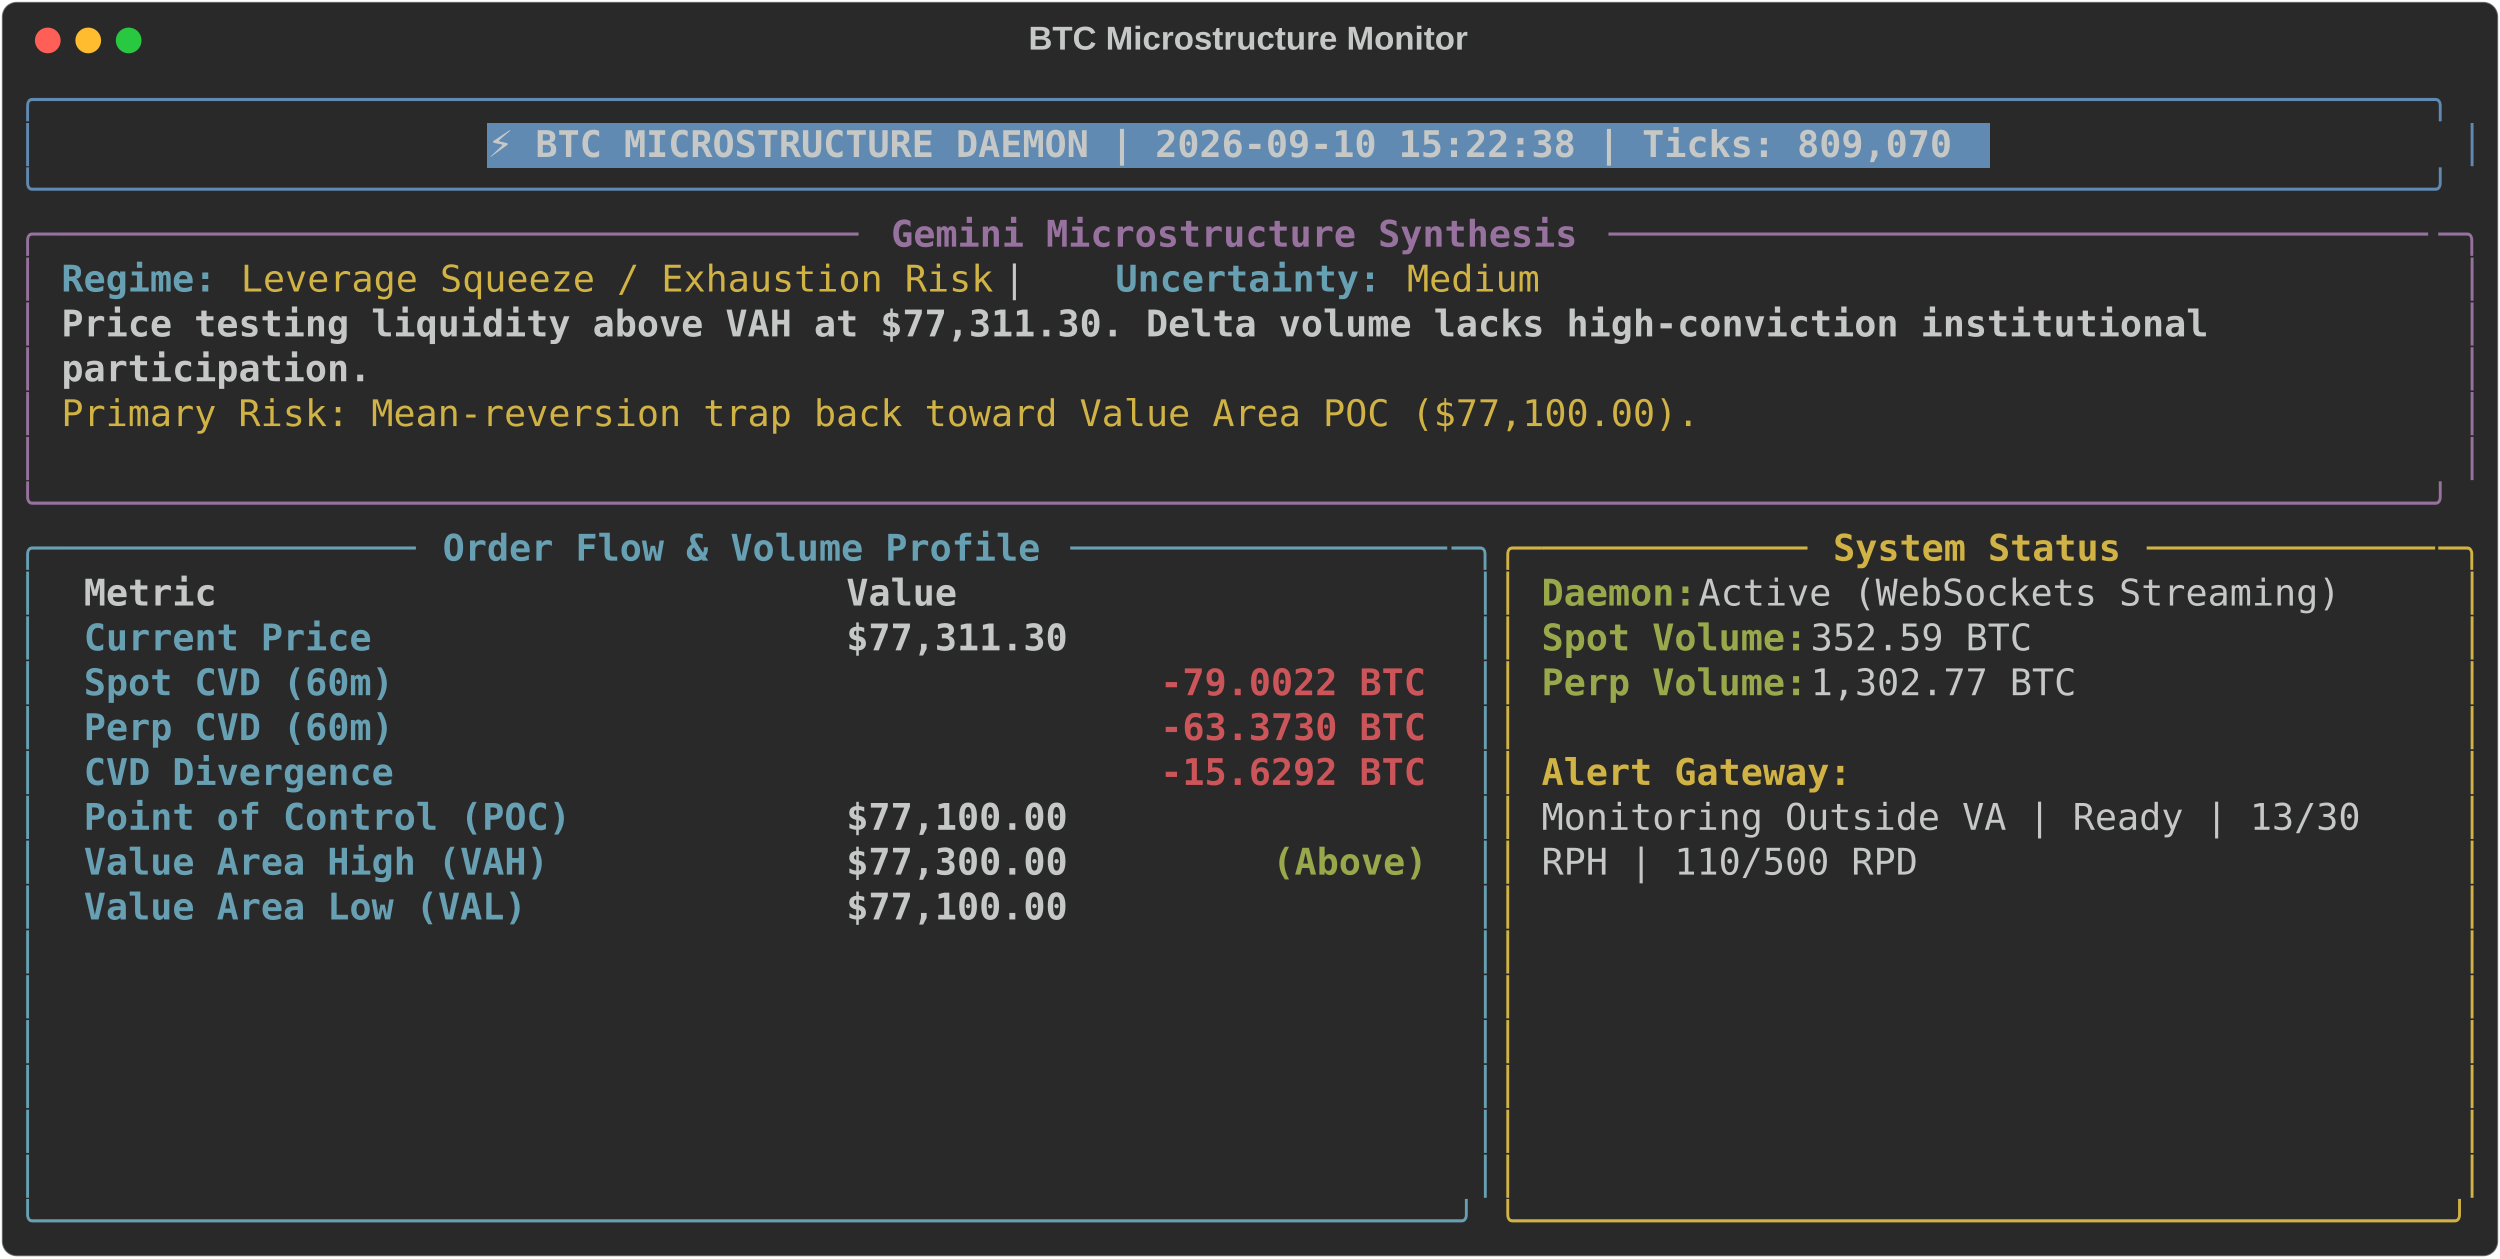
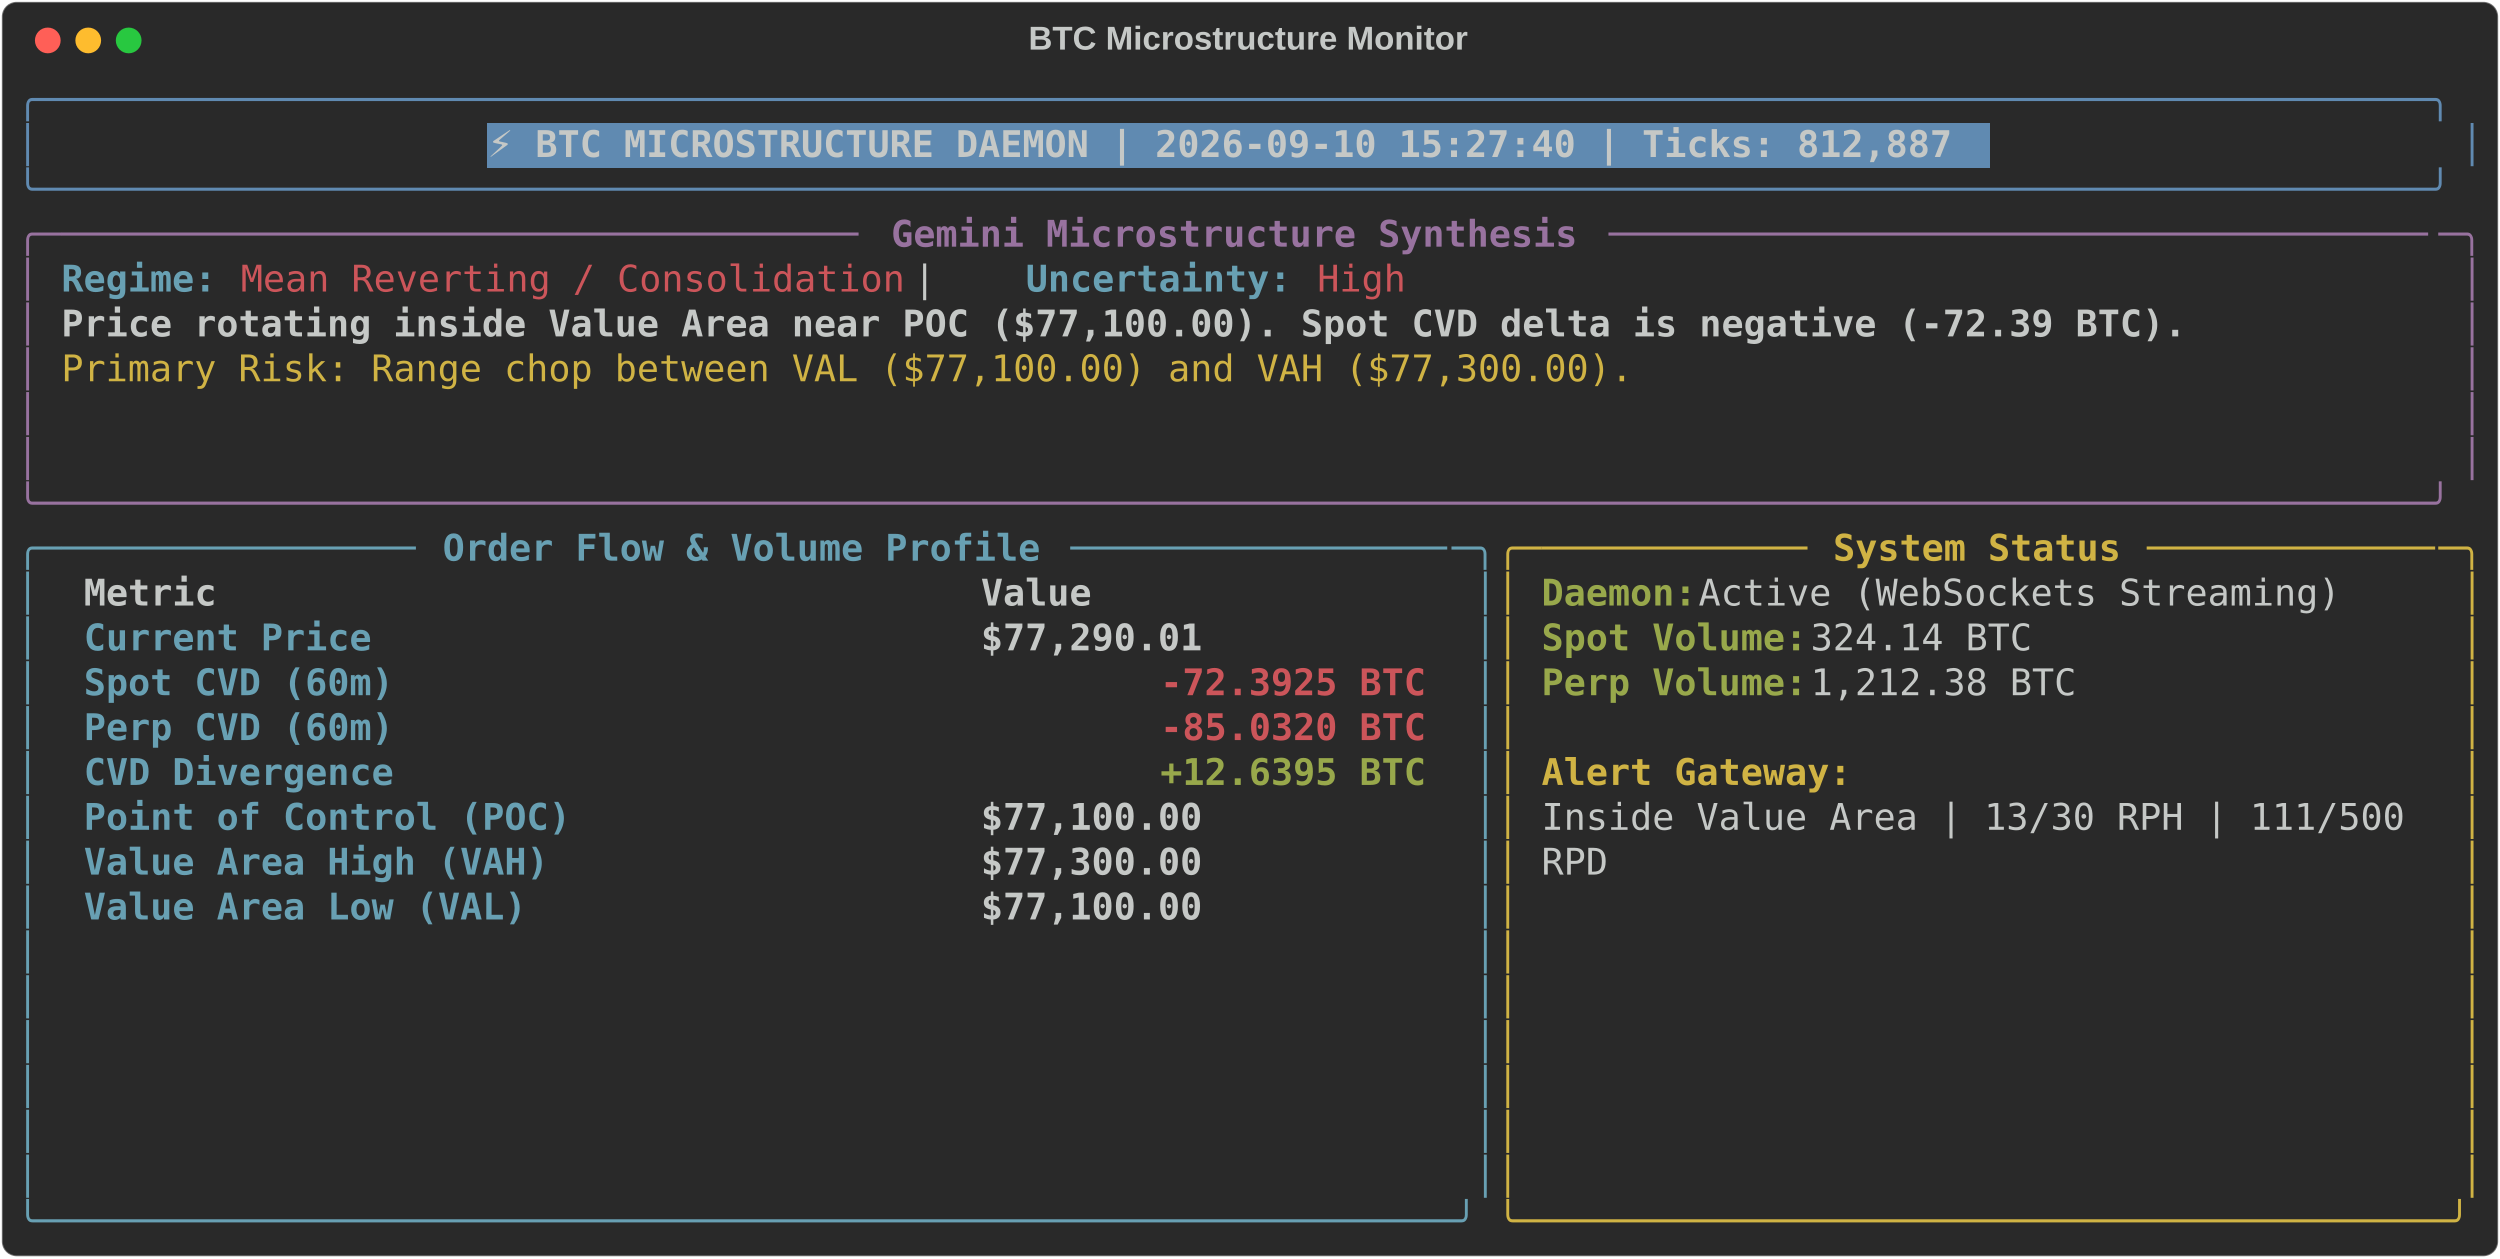
<svg xmlns="http://www.w3.org/2000/svg" class="rich-terminal" viewBox="0 0 1360 684.4">
  <style>

    @font-face {
        font-family: "Fira Code";
        src: local("FiraCode-Regular"),
                url("https://cdnjs.cloudflare.com/ajax/libs/firacode/6.2.0/woff2/FiraCode-Regular.woff2") format("woff2"),
                url("https://cdnjs.cloudflare.com/ajax/libs/firacode/6.2.0/woff/FiraCode-Regular.woff") format("woff");
        font-style: normal;
        font-weight: 400;
    }
    @font-face {
        font-family: "Fira Code";
        src: local("FiraCode-Bold"),
                url("https://cdnjs.cloudflare.com/ajax/libs/firacode/6.2.0/woff2/FiraCode-Bold.woff2") format("woff2"),
                url("https://cdnjs.cloudflare.com/ajax/libs/firacode/6.2.0/woff/FiraCode-Bold.woff") format("woff");
        font-style: bold;
        font-weight: 700;
    }

-     .terminal-3696073883-matrix {
+     .terminal-3173207263-matrix {
        font-family: Fira Code, monospace;
        font-size: 20px;
        line-height: 24.4px;
        font-variant-east-asian: full-width;
    }

-     .terminal-3696073883-title {
+     .terminal-3173207263-title {
        font-size: 18px;
        font-weight: bold;
        font-family: arial;
    }

-     .terminal-3696073883-r1 { fill: #608ab1 }
- .terminal-3696073883-r2 { fill: #c5c8c6 }
- .terminal-3696073883-r3 { fill: #c5c8c6;font-weight: bold }
- .terminal-3696073883-r4 { fill: #98729f }
- .terminal-3696073883-r5 { fill: #98729f;font-weight: bold }
- .terminal-3696073883-r6 { fill: #68a0b3;font-weight: bold }
- .terminal-3696073883-r7 { fill: #d0b344 }
- .terminal-3696073883-r8 { fill: #68a0b3 }
- .terminal-3696073883-r9 { fill: #d0b344;font-weight: bold }
- .terminal-3696073883-r10 { fill: #98a84b;font-weight: bold }
- .terminal-3696073883-r11 { fill: #cc555a;font-weight: bold }
+     .terminal-3173207263-r1 { fill: #608ab1 }
+ .terminal-3173207263-r2 { fill: #c5c8c6 }
+ .terminal-3173207263-r3 { fill: #c5c8c6;font-weight: bold }
+ .terminal-3173207263-r4 { fill: #98729f }
+ .terminal-3173207263-r5 { fill: #98729f;font-weight: bold }
+ .terminal-3173207263-r6 { fill: #68a0b3;font-weight: bold }
+ .terminal-3173207263-r7 { fill: #cc555a }
+ .terminal-3173207263-r8 { fill: #d0b344 }
+ .terminal-3173207263-r9 { fill: #68a0b3 }
+ .terminal-3173207263-r10 { fill: #d0b344;font-weight: bold }
+ .terminal-3173207263-r11 { fill: #98a84b;font-weight: bold }
+ .terminal-3173207263-r12 { fill: #cc555a;font-weight: bold }
    </style>
  <defs>
-     <clipPath id="terminal-3696073883-clip-terminal">
+     <clipPath id="terminal-3173207263-clip-terminal">
      <rect x="0" y="0" width="1341.0" height="633.4" />
    </clipPath>
-     <clipPath id="terminal-3696073883-line-0">
+     <clipPath id="terminal-3173207263-line-0">
      <rect x="0" y="1.5" width="1342" height="24.65" />
    </clipPath>
-     <clipPath id="terminal-3696073883-line-1">
+     <clipPath id="terminal-3173207263-line-1">
      <rect x="0" y="25.9" width="1342" height="24.65" />
    </clipPath>
-     <clipPath id="terminal-3696073883-line-2">
+     <clipPath id="terminal-3173207263-line-2">
      <rect x="0" y="50.3" width="1342" height="24.65" />
    </clipPath>
-     <clipPath id="terminal-3696073883-line-3">
+     <clipPath id="terminal-3173207263-line-3">
      <rect x="0" y="74.7" width="1342" height="24.65" />
    </clipPath>
-     <clipPath id="terminal-3696073883-line-4">
+     <clipPath id="terminal-3173207263-line-4">
      <rect x="0" y="99.1" width="1342" height="24.65" />
    </clipPath>
-     <clipPath id="terminal-3696073883-line-5">
+     <clipPath id="terminal-3173207263-line-5">
      <rect x="0" y="123.5" width="1342" height="24.65" />
    </clipPath>
-     <clipPath id="terminal-3696073883-line-6">
+     <clipPath id="terminal-3173207263-line-6">
      <rect x="0" y="147.9" width="1342" height="24.65" />
    </clipPath>
-     <clipPath id="terminal-3696073883-line-7">
+     <clipPath id="terminal-3173207263-line-7">
      <rect x="0" y="172.3" width="1342" height="24.65" />
    </clipPath>
-     <clipPath id="terminal-3696073883-line-8">
+     <clipPath id="terminal-3173207263-line-8">
      <rect x="0" y="196.7" width="1342" height="24.65" />
    </clipPath>
-     <clipPath id="terminal-3696073883-line-9">
+     <clipPath id="terminal-3173207263-line-9">
      <rect x="0" y="221.1" width="1342" height="24.65" />
    </clipPath>
-     <clipPath id="terminal-3696073883-line-10">
+     <clipPath id="terminal-3173207263-line-10">
      <rect x="0" y="245.5" width="1342" height="24.65" />
    </clipPath>
-     <clipPath id="terminal-3696073883-line-11">
+     <clipPath id="terminal-3173207263-line-11">
      <rect x="0" y="269.9" width="1342" height="24.65" />
    </clipPath>
-     <clipPath id="terminal-3696073883-line-12">
+     <clipPath id="terminal-3173207263-line-12">
      <rect x="0" y="294.3" width="1342" height="24.65" />
    </clipPath>
-     <clipPath id="terminal-3696073883-line-13">
+     <clipPath id="terminal-3173207263-line-13">
      <rect x="0" y="318.7" width="1342" height="24.65" />
    </clipPath>
-     <clipPath id="terminal-3696073883-line-14">
+     <clipPath id="terminal-3173207263-line-14">
      <rect x="0" y="343.1" width="1342" height="24.65" />
    </clipPath>
-     <clipPath id="terminal-3696073883-line-15">
+     <clipPath id="terminal-3173207263-line-15">
      <rect x="0" y="367.5" width="1342" height="24.65" />
    </clipPath>
-     <clipPath id="terminal-3696073883-line-16">
+     <clipPath id="terminal-3173207263-line-16">
      <rect x="0" y="391.9" width="1342" height="24.65" />
    </clipPath>
-     <clipPath id="terminal-3696073883-line-17">
+     <clipPath id="terminal-3173207263-line-17">
      <rect x="0" y="416.3" width="1342" height="24.65" />
    </clipPath>
-     <clipPath id="terminal-3696073883-line-18">
+     <clipPath id="terminal-3173207263-line-18">
      <rect x="0" y="440.7" width="1342" height="24.65" />
    </clipPath>
-     <clipPath id="terminal-3696073883-line-19">
+     <clipPath id="terminal-3173207263-line-19">
      <rect x="0" y="465.1" width="1342" height="24.65" />
    </clipPath>
-     <clipPath id="terminal-3696073883-line-20">
+     <clipPath id="terminal-3173207263-line-20">
      <rect x="0" y="489.5" width="1342" height="24.65" />
    </clipPath>
-     <clipPath id="terminal-3696073883-line-21">
+     <clipPath id="terminal-3173207263-line-21">
      <rect x="0" y="513.9" width="1342" height="24.65" />
    </clipPath>
-     <clipPath id="terminal-3696073883-line-22">
+     <clipPath id="terminal-3173207263-line-22">
      <rect x="0" y="538.3" width="1342" height="24.65" />
    </clipPath>
-     <clipPath id="terminal-3696073883-line-23">
+     <clipPath id="terminal-3173207263-line-23">
      <rect x="0" y="562.7" width="1342" height="24.65" />
    </clipPath>
-     <clipPath id="terminal-3696073883-line-24">
+     <clipPath id="terminal-3173207263-line-24">
      <rect x="0" y="587.1" width="1342" height="24.65" />
    </clipPath>
  </defs>
  <rect fill="#292929" stroke="rgba(255,255,255,0.35)" stroke-width="1" x="1" y="1" width="1358" height="682.4" rx="8" />
-   <text class="terminal-3696073883-title" fill="#c5c8c6" text-anchor="middle" x="679" y="27">BTC Microstructure Monitor</text>
+   <text class="terminal-3173207263-title" fill="#c5c8c6" text-anchor="middle" x="679" y="27">BTC Microstructure Monitor</text>
  <g transform="translate(26,22)">
    <circle cx="0" cy="0" r="7" fill="#ff5f57" />
    <circle cx="22" cy="0" r="7" fill="#febc2e" />
    <circle cx="44" cy="0" r="7" fill="#28c840" />
  </g>
-   <g transform="translate(9, 41)" clip-path="url(#terminal-3696073883-clip-terminal)">
+   <g transform="translate(9, 41)" clip-path="url(#terminal-3173207263-clip-terminal)">
    <rect fill="#608ab1" x="256.2" y="25.9" width="817.4" height="24.65" shape-rendering="crispEdges" />
-     <g class="terminal-3696073883-matrix">
-       <text class="terminal-3696073883-r1" x="0" y="20" textLength="1342" clip-path="url(#terminal-3696073883-line-0)">╭────────────────────────────────────────────────────────────────────────────────────────────────────────────╮</text>
-       <text class="terminal-3696073883-r2" x="1342" y="20" textLength="12.2" clip-path="url(#terminal-3696073883-line-0)">
- </text>
-       <text class="terminal-3696073883-r1" x="0" y="44.4" textLength="12.2" clip-path="url(#terminal-3696073883-line-1)">│</text>
-       <text class="terminal-3696073883-r3" x="256.2" y="44.4" textLength="805.2" clip-path="url(#terminal-3696073883-line-1)">⚡ BTC MICROSTRUCTURE DAEMON | 2026-09-10 15:22:38 | Ticks: 809,070</text>
-       <text class="terminal-3696073883-r1" x="1329.8" y="44.4" textLength="12.2" clip-path="url(#terminal-3696073883-line-1)">│</text>
-       <text class="terminal-3696073883-r2" x="1342" y="44.4" textLength="12.2" clip-path="url(#terminal-3696073883-line-1)">
- </text>
-       <text class="terminal-3696073883-r1" x="0" y="68.8" textLength="1342" clip-path="url(#terminal-3696073883-line-2)">╰────────────────────────────────────────────────────────────────────────────────────────────────────────────╯</text>
-       <text class="terminal-3696073883-r2" x="1342" y="68.8" textLength="12.2" clip-path="url(#terminal-3696073883-line-2)">
- </text>
-       <text class="terminal-3696073883-r4" x="0" y="93.2" textLength="24.4" clip-path="url(#terminal-3696073883-line-3)">╭─</text>
-       <text class="terminal-3696073883-r4" x="24.4" y="93.2" textLength="439.2" clip-path="url(#terminal-3696073883-line-3)">────────────────────────────────────</text>
-       <text class="terminal-3696073883-r5" x="475.8" y="93.2" textLength="378.2" clip-path="url(#terminal-3696073883-line-3)">Gemini Microstructure Synthesis</text>
-       <text class="terminal-3696073883-r4" x="866.2" y="93.2" textLength="451.4" clip-path="url(#terminal-3696073883-line-3)">─────────────────────────────────────</text>
-       <text class="terminal-3696073883-r4" x="1317.6" y="93.2" textLength="24.4" clip-path="url(#terminal-3696073883-line-3)">─╮</text>
-       <text class="terminal-3696073883-r2" x="1342" y="93.2" textLength="12.2" clip-path="url(#terminal-3696073883-line-3)">
- </text>
-       <text class="terminal-3696073883-r4" x="0" y="117.6" textLength="12.2" clip-path="url(#terminal-3696073883-line-4)">│</text>
-       <text class="terminal-3696073883-r6" x="24.4" y="117.6" textLength="85.4" clip-path="url(#terminal-3696073883-line-4)">Regime:</text>
-       <text class="terminal-3696073883-r7" x="122" y="117.6" textLength="414.8" clip-path="url(#terminal-3696073883-line-4)">Leverage Squeeze / Exhaustion Risk</text>
-       <text class="terminal-3696073883-r2" x="536.8" y="117.6" textLength="61" clip-path="url(#terminal-3696073883-line-4)">  |  </text>
-       <text class="terminal-3696073883-r6" x="597.8" y="117.6" textLength="146.4" clip-path="url(#terminal-3696073883-line-4)">Uncertainty:</text>
-       <text class="terminal-3696073883-r7" x="756.4" y="117.6" textLength="73.2" clip-path="url(#terminal-3696073883-line-4)">Medium</text>
-       <text class="terminal-3696073883-r4" x="1329.8" y="117.6" textLength="12.2" clip-path="url(#terminal-3696073883-line-4)">│</text>
-       <text class="terminal-3696073883-r2" x="1342" y="117.6" textLength="12.2" clip-path="url(#terminal-3696073883-line-4)">
- </text>
-       <text class="terminal-3696073883-r4" x="0" y="142" textLength="12.2" clip-path="url(#terminal-3696073883-line-5)">│</text>
-       <text class="terminal-3696073883-r3" x="24.4" y="142" textLength="1195.6" clip-path="url(#terminal-3696073883-line-5)">Price testing liquidity above VAH at $77,311.30. Delta volume lacks high-conviction institutional </text>
-       <text class="terminal-3696073883-r4" x="1329.8" y="142" textLength="12.2" clip-path="url(#terminal-3696073883-line-5)">│</text>
-       <text class="terminal-3696073883-r2" x="1342" y="142" textLength="12.2" clip-path="url(#terminal-3696073883-line-5)">
- </text>
-       <text class="terminal-3696073883-r4" x="0" y="166.4" textLength="12.2" clip-path="url(#terminal-3696073883-line-6)">│</text>
-       <text class="terminal-3696073883-r3" x="24.4" y="166.4" textLength="170.8" clip-path="url(#terminal-3696073883-line-6)">participation.</text>
-       <text class="terminal-3696073883-r4" x="1329.8" y="166.4" textLength="12.2" clip-path="url(#terminal-3696073883-line-6)">│</text>
-       <text class="terminal-3696073883-r2" x="1342" y="166.4" textLength="12.2" clip-path="url(#terminal-3696073883-line-6)">
- </text>
-       <text class="terminal-3696073883-r4" x="0" y="190.8" textLength="12.2" clip-path="url(#terminal-3696073883-line-7)">│</text>
-       <text class="terminal-3696073883-r7" x="24.4" y="190.8" textLength="902.8" clip-path="url(#terminal-3696073883-line-7)">Primary Risk: Mean-reversion trap back toward Value Area POC ($77,100.00).</text>
-       <text class="terminal-3696073883-r4" x="1329.8" y="190.8" textLength="12.2" clip-path="url(#terminal-3696073883-line-7)">│</text>
-       <text class="terminal-3696073883-r2" x="1342" y="190.8" textLength="12.2" clip-path="url(#terminal-3696073883-line-7)">
- </text>
-       <text class="terminal-3696073883-r4" x="0" y="215.2" textLength="12.2" clip-path="url(#terminal-3696073883-line-8)">│</text>
-       <text class="terminal-3696073883-r4" x="1329.8" y="215.2" textLength="12.2" clip-path="url(#terminal-3696073883-line-8)">│</text>
-       <text class="terminal-3696073883-r2" x="1342" y="215.2" textLength="12.2" clip-path="url(#terminal-3696073883-line-8)">
- </text>
-       <text class="terminal-3696073883-r4" x="0" y="239.6" textLength="1342" clip-path="url(#terminal-3696073883-line-9)">╰────────────────────────────────────────────────────────────────────────────────────────────────────────────╯</text>
-       <text class="terminal-3696073883-r2" x="1342" y="239.6" textLength="12.2" clip-path="url(#terminal-3696073883-line-9)">
- </text>
-       <text class="terminal-3696073883-r8" x="0" y="264" textLength="24.4" clip-path="url(#terminal-3696073883-line-10)">╭─</text>
-       <text class="terminal-3696073883-r8" x="24.4" y="264" textLength="195.2" clip-path="url(#terminal-3696073883-line-10)">────────────────</text>
-       <text class="terminal-3696073883-r6" x="231.8" y="264" textLength="329.4" clip-path="url(#terminal-3696073883-line-10)">Order Flow &amp; Volume Profile</text>
-       <text class="terminal-3696073883-r8" x="573.4" y="264" textLength="207.4" clip-path="url(#terminal-3696073883-line-10)">─────────────────</text>
-       <text class="terminal-3696073883-r8" x="780.8" y="264" textLength="24.4" clip-path="url(#terminal-3696073883-line-10)">─╮</text>
-       <text class="terminal-3696073883-r7" x="805.2" y="264" textLength="24.4" clip-path="url(#terminal-3696073883-line-10)">╭─</text>
-       <text class="terminal-3696073883-r7" x="829.6" y="264" textLength="146.4" clip-path="url(#terminal-3696073883-line-10)">────────────</text>
-       <text class="terminal-3696073883-r9" x="988.2" y="264" textLength="158.6" clip-path="url(#terminal-3696073883-line-10)">System Status</text>
-       <text class="terminal-3696073883-r7" x="1159" y="264" textLength="158.6" clip-path="url(#terminal-3696073883-line-10)">─────────────</text>
-       <text class="terminal-3696073883-r7" x="1317.6" y="264" textLength="24.4" clip-path="url(#terminal-3696073883-line-10)">─╮</text>
-       <text class="terminal-3696073883-r2" x="1342" y="264" textLength="12.2" clip-path="url(#terminal-3696073883-line-10)">
- </text>
-       <text class="terminal-3696073883-r8" x="0" y="288.4" textLength="12.2" clip-path="url(#terminal-3696073883-line-11)">│</text>
-       <text class="terminal-3696073883-r3" x="36.6" y="288.4" textLength="390.4" clip-path="url(#terminal-3696073883-line-11)">Metric                          </text>
-       <text class="terminal-3696073883-r3" x="451.4" y="288.4" textLength="317.2" clip-path="url(#terminal-3696073883-line-11)">                     Value</text>
-       <text class="terminal-3696073883-r8" x="793" y="288.4" textLength="12.2" clip-path="url(#terminal-3696073883-line-11)">│</text>
-       <text class="terminal-3696073883-r7" x="805.2" y="288.4" textLength="12.2" clip-path="url(#terminal-3696073883-line-11)">│</text>
-       <text class="terminal-3696073883-r10" x="829.6" y="288.4" textLength="85.4" clip-path="url(#terminal-3696073883-line-11)">Daemon:</text>
-       <text class="terminal-3696073883-r2" x="915" y="288.4" textLength="366" clip-path="url(#terminal-3696073883-line-11)"> Active (WebSockets Streaming)</text>
-       <text class="terminal-3696073883-r7" x="1329.8" y="288.4" textLength="12.2" clip-path="url(#terminal-3696073883-line-11)">│</text>
-       <text class="terminal-3696073883-r2" x="1342" y="288.4" textLength="12.2" clip-path="url(#terminal-3696073883-line-11)">
- </text>
-       <text class="terminal-3696073883-r8" x="0" y="312.8" textLength="12.2" clip-path="url(#terminal-3696073883-line-12)">│</text>
-       <text class="terminal-3696073883-r6" x="36.6" y="312.8" textLength="390.4" clip-path="url(#terminal-3696073883-line-12)">Current Price                   </text>
-       <text class="terminal-3696073883-r3" x="451.4" y="312.8" textLength="317.2" clip-path="url(#terminal-3696073883-line-12)">                $77,311.30</text>
-       <text class="terminal-3696073883-r8" x="793" y="312.8" textLength="12.2" clip-path="url(#terminal-3696073883-line-12)">│</text>
-       <text class="terminal-3696073883-r7" x="805.2" y="312.8" textLength="12.2" clip-path="url(#terminal-3696073883-line-12)">│</text>
-       <text class="terminal-3696073883-r10" x="829.6" y="312.8" textLength="146.4" clip-path="url(#terminal-3696073883-line-12)">Spot Volume:</text>
-       <text class="terminal-3696073883-r2" x="976" y="312.8" textLength="134.2" clip-path="url(#terminal-3696073883-line-12)"> 352.59 BTC</text>
-       <text class="terminal-3696073883-r7" x="1329.8" y="312.8" textLength="12.2" clip-path="url(#terminal-3696073883-line-12)">│</text>
-       <text class="terminal-3696073883-r2" x="1342" y="312.8" textLength="12.2" clip-path="url(#terminal-3696073883-line-12)">
- </text>
-       <text class="terminal-3696073883-r8" x="0" y="337.2" textLength="12.2" clip-path="url(#terminal-3696073883-line-13)">│</text>
-       <text class="terminal-3696073883-r6" x="36.6" y="337.2" textLength="390.4" clip-path="url(#terminal-3696073883-line-13)">Spot CVD (60m)                  </text>
-       <text class="terminal-3696073883-r11" x="622.2" y="337.2" textLength="146.4" clip-path="url(#terminal-3696073883-line-13)">-79.0022 BTC</text>
-       <text class="terminal-3696073883-r8" x="793" y="337.2" textLength="12.2" clip-path="url(#terminal-3696073883-line-13)">│</text>
-       <text class="terminal-3696073883-r7" x="805.2" y="337.2" textLength="12.2" clip-path="url(#terminal-3696073883-line-13)">│</text>
-       <text class="terminal-3696073883-r10" x="829.6" y="337.2" textLength="146.4" clip-path="url(#terminal-3696073883-line-13)">Perp Volume:</text>
-       <text class="terminal-3696073883-r2" x="976" y="337.2" textLength="158.6" clip-path="url(#terminal-3696073883-line-13)"> 1,302.77 BTC</text>
-       <text class="terminal-3696073883-r7" x="1329.8" y="337.2" textLength="12.2" clip-path="url(#terminal-3696073883-line-13)">│</text>
-       <text class="terminal-3696073883-r2" x="1342" y="337.2" textLength="12.2" clip-path="url(#terminal-3696073883-line-13)">
- </text>
-       <text class="terminal-3696073883-r8" x="0" y="361.6" textLength="12.2" clip-path="url(#terminal-3696073883-line-14)">│</text>
-       <text class="terminal-3696073883-r6" x="36.6" y="361.6" textLength="390.4" clip-path="url(#terminal-3696073883-line-14)">Perp CVD (60m)                  </text>
-       <text class="terminal-3696073883-r11" x="622.2" y="361.6" textLength="146.4" clip-path="url(#terminal-3696073883-line-14)">-63.3730 BTC</text>
-       <text class="terminal-3696073883-r8" x="793" y="361.6" textLength="12.2" clip-path="url(#terminal-3696073883-line-14)">│</text>
-       <text class="terminal-3696073883-r7" x="805.2" y="361.6" textLength="12.2" clip-path="url(#terminal-3696073883-line-14)">│</text>
-       <text class="terminal-3696073883-r7" x="1329.8" y="361.6" textLength="12.2" clip-path="url(#terminal-3696073883-line-14)">│</text>
-       <text class="terminal-3696073883-r2" x="1342" y="361.6" textLength="12.2" clip-path="url(#terminal-3696073883-line-14)">
- </text>
-       <text class="terminal-3696073883-r8" x="0" y="386" textLength="12.2" clip-path="url(#terminal-3696073883-line-15)">│</text>
-       <text class="terminal-3696073883-r6" x="36.6" y="386" textLength="390.4" clip-path="url(#terminal-3696073883-line-15)">CVD Divergence                  </text>
-       <text class="terminal-3696073883-r11" x="622.2" y="386" textLength="146.4" clip-path="url(#terminal-3696073883-line-15)">-15.6292 BTC</text>
-       <text class="terminal-3696073883-r8" x="793" y="386" textLength="12.2" clip-path="url(#terminal-3696073883-line-15)">│</text>
-       <text class="terminal-3696073883-r7" x="805.2" y="386" textLength="12.2" clip-path="url(#terminal-3696073883-line-15)">│</text>
-       <text class="terminal-3696073883-r9" x="829.6" y="386" textLength="170.8" clip-path="url(#terminal-3696073883-line-15)">Alert Gateway:</text>
-       <text class="terminal-3696073883-r7" x="1329.8" y="386" textLength="12.2" clip-path="url(#terminal-3696073883-line-15)">│</text>
-       <text class="terminal-3696073883-r2" x="1342" y="386" textLength="12.2" clip-path="url(#terminal-3696073883-line-15)">
- </text>
-       <text class="terminal-3696073883-r8" x="0" y="410.4" textLength="12.2" clip-path="url(#terminal-3696073883-line-16)">│</text>
-       <text class="terminal-3696073883-r6" x="36.6" y="410.4" textLength="390.4" clip-path="url(#terminal-3696073883-line-16)">Point of Control (POC)          </text>
-       <text class="terminal-3696073883-r3" x="451.4" y="410.4" textLength="317.2" clip-path="url(#terminal-3696073883-line-16)">                $77,100.00</text>
-       <text class="terminal-3696073883-r8" x="793" y="410.4" textLength="12.2" clip-path="url(#terminal-3696073883-line-16)">│</text>
-       <text class="terminal-3696073883-r7" x="805.2" y="410.4" textLength="12.2" clip-path="url(#terminal-3696073883-line-16)">│</text>
-       <text class="terminal-3696073883-r2" x="829.6" y="410.4" textLength="463.6" clip-path="url(#terminal-3696073883-line-16)">Monitoring Outside VA | Ready | 13/30 </text>
-       <text class="terminal-3696073883-r7" x="1329.8" y="410.4" textLength="12.2" clip-path="url(#terminal-3696073883-line-16)">│</text>
-       <text class="terminal-3696073883-r2" x="1342" y="410.4" textLength="12.2" clip-path="url(#terminal-3696073883-line-16)">
- </text>
-       <text class="terminal-3696073883-r8" x="0" y="434.8" textLength="12.2" clip-path="url(#terminal-3696073883-line-17)">│</text>
-       <text class="terminal-3696073883-r6" x="36.6" y="434.8" textLength="390.4" clip-path="url(#terminal-3696073883-line-17)">Value Area High (VAH)           </text>
-       <text class="terminal-3696073883-r3" x="451.4" y="434.8" textLength="231.8" clip-path="url(#terminal-3696073883-line-17)">        $77,300.00 </text>
-       <text class="terminal-3696073883-r10" x="683.2" y="434.8" textLength="85.4" clip-path="url(#terminal-3696073883-line-17)">(Above)</text>
-       <text class="terminal-3696073883-r8" x="793" y="434.8" textLength="12.2" clip-path="url(#terminal-3696073883-line-17)">│</text>
-       <text class="terminal-3696073883-r7" x="805.2" y="434.8" textLength="12.2" clip-path="url(#terminal-3696073883-line-17)">│</text>
-       <text class="terminal-3696073883-r2" x="829.6" y="434.8" textLength="207.4" clip-path="url(#terminal-3696073883-line-17)">RPH | 110/500 RPD</text>
-       <text class="terminal-3696073883-r7" x="1329.8" y="434.8" textLength="12.2" clip-path="url(#terminal-3696073883-line-17)">│</text>
-       <text class="terminal-3696073883-r2" x="1342" y="434.8" textLength="12.2" clip-path="url(#terminal-3696073883-line-17)">
- </text>
-       <text class="terminal-3696073883-r8" x="0" y="459.2" textLength="12.2" clip-path="url(#terminal-3696073883-line-18)">│</text>
-       <text class="terminal-3696073883-r6" x="36.6" y="459.2" textLength="390.4" clip-path="url(#terminal-3696073883-line-18)">Value Area Low (VAL)            </text>
-       <text class="terminal-3696073883-r3" x="451.4" y="459.2" textLength="317.2" clip-path="url(#terminal-3696073883-line-18)">                $77,100.00</text>
-       <text class="terminal-3696073883-r8" x="793" y="459.2" textLength="12.2" clip-path="url(#terminal-3696073883-line-18)">│</text>
-       <text class="terminal-3696073883-r7" x="805.2" y="459.2" textLength="12.2" clip-path="url(#terminal-3696073883-line-18)">│</text>
-       <text class="terminal-3696073883-r7" x="1329.8" y="459.2" textLength="12.2" clip-path="url(#terminal-3696073883-line-18)">│</text>
-       <text class="terminal-3696073883-r2" x="1342" y="459.2" textLength="12.2" clip-path="url(#terminal-3696073883-line-18)">
- </text>
-       <text class="terminal-3696073883-r8" x="0" y="483.6" textLength="12.2" clip-path="url(#terminal-3696073883-line-19)">│</text>
-       <text class="terminal-3696073883-r8" x="793" y="483.6" textLength="12.2" clip-path="url(#terminal-3696073883-line-19)">│</text>
-       <text class="terminal-3696073883-r7" x="805.2" y="483.6" textLength="12.2" clip-path="url(#terminal-3696073883-line-19)">│</text>
-       <text class="terminal-3696073883-r7" x="1329.8" y="483.6" textLength="12.2" clip-path="url(#terminal-3696073883-line-19)">│</text>
-       <text class="terminal-3696073883-r2" x="1342" y="483.6" textLength="12.2" clip-path="url(#terminal-3696073883-line-19)">
- </text>
-       <text class="terminal-3696073883-r8" x="0" y="508" textLength="12.2" clip-path="url(#terminal-3696073883-line-20)">│</text>
-       <text class="terminal-3696073883-r8" x="793" y="508" textLength="12.2" clip-path="url(#terminal-3696073883-line-20)">│</text>
-       <text class="terminal-3696073883-r7" x="805.2" y="508" textLength="12.2" clip-path="url(#terminal-3696073883-line-20)">│</text>
-       <text class="terminal-3696073883-r7" x="1329.8" y="508" textLength="12.2" clip-path="url(#terminal-3696073883-line-20)">│</text>
-       <text class="terminal-3696073883-r2" x="1342" y="508" textLength="12.2" clip-path="url(#terminal-3696073883-line-20)">
- </text>
-       <text class="terminal-3696073883-r8" x="0" y="532.4" textLength="12.2" clip-path="url(#terminal-3696073883-line-21)">│</text>
-       <text class="terminal-3696073883-r8" x="793" y="532.4" textLength="12.2" clip-path="url(#terminal-3696073883-line-21)">│</text>
-       <text class="terminal-3696073883-r7" x="805.2" y="532.4" textLength="12.2" clip-path="url(#terminal-3696073883-line-21)">│</text>
-       <text class="terminal-3696073883-r7" x="1329.8" y="532.4" textLength="12.2" clip-path="url(#terminal-3696073883-line-21)">│</text>
-       <text class="terminal-3696073883-r2" x="1342" y="532.4" textLength="12.2" clip-path="url(#terminal-3696073883-line-21)">
- </text>
-       <text class="terminal-3696073883-r8" x="0" y="556.8" textLength="12.2" clip-path="url(#terminal-3696073883-line-22)">│</text>
-       <text class="terminal-3696073883-r8" x="793" y="556.8" textLength="12.2" clip-path="url(#terminal-3696073883-line-22)">│</text>
-       <text class="terminal-3696073883-r7" x="805.2" y="556.8" textLength="12.2" clip-path="url(#terminal-3696073883-line-22)">│</text>
-       <text class="terminal-3696073883-r7" x="1329.8" y="556.8" textLength="12.2" clip-path="url(#terminal-3696073883-line-22)">│</text>
-       <text class="terminal-3696073883-r2" x="1342" y="556.8" textLength="12.2" clip-path="url(#terminal-3696073883-line-22)">
- </text>
-       <text class="terminal-3696073883-r8" x="0" y="581.2" textLength="12.2" clip-path="url(#terminal-3696073883-line-23)">│</text>
-       <text class="terminal-3696073883-r8" x="793" y="581.2" textLength="12.2" clip-path="url(#terminal-3696073883-line-23)">│</text>
-       <text class="terminal-3696073883-r7" x="805.2" y="581.2" textLength="12.2" clip-path="url(#terminal-3696073883-line-23)">│</text>
-       <text class="terminal-3696073883-r7" x="1329.8" y="581.2" textLength="12.2" clip-path="url(#terminal-3696073883-line-23)">│</text>
-       <text class="terminal-3696073883-r2" x="1342" y="581.2" textLength="12.2" clip-path="url(#terminal-3696073883-line-23)">
- </text>
-       <text class="terminal-3696073883-r8" x="0" y="605.6" textLength="12.2" clip-path="url(#terminal-3696073883-line-24)">│</text>
-       <text class="terminal-3696073883-r8" x="793" y="605.6" textLength="12.2" clip-path="url(#terminal-3696073883-line-24)">│</text>
-       <text class="terminal-3696073883-r7" x="805.2" y="605.6" textLength="12.2" clip-path="url(#terminal-3696073883-line-24)">│</text>
-       <text class="terminal-3696073883-r7" x="1329.8" y="605.6" textLength="12.2" clip-path="url(#terminal-3696073883-line-24)">│</text>
-       <text class="terminal-3696073883-r2" x="1342" y="605.6" textLength="12.2" clip-path="url(#terminal-3696073883-line-24)">
- </text>
-       <text class="terminal-3696073883-r8" x="0" y="630" textLength="805.2" clip-path="url(#terminal-3696073883-line-25)">╰────────────────────────────────────────────────────────────────╯</text>
-       <text class="terminal-3696073883-r7" x="805.2" y="630" textLength="536.8" clip-path="url(#terminal-3696073883-line-25)">╰──────────────────────────────────────────╯</text>
-       <text class="terminal-3696073883-r2" x="1342" y="630" textLength="12.2" clip-path="url(#terminal-3696073883-line-25)">
+     <g class="terminal-3173207263-matrix">
+       <text class="terminal-3173207263-r1" x="0" y="20" textLength="1342" clip-path="url(#terminal-3173207263-line-0)">╭────────────────────────────────────────────────────────────────────────────────────────────────────────────╮</text>
+       <text class="terminal-3173207263-r2" x="1342" y="20" textLength="12.2" clip-path="url(#terminal-3173207263-line-0)">
+ </text>
+       <text class="terminal-3173207263-r1" x="0" y="44.4" textLength="12.2" clip-path="url(#terminal-3173207263-line-1)">│</text>
+       <text class="terminal-3173207263-r3" x="256.2" y="44.4" textLength="805.2" clip-path="url(#terminal-3173207263-line-1)">⚡ BTC MICROSTRUCTURE DAEMON | 2026-09-10 15:27:40 | Ticks: 812,887</text>
+       <text class="terminal-3173207263-r1" x="1329.8" y="44.4" textLength="12.2" clip-path="url(#terminal-3173207263-line-1)">│</text>
+       <text class="terminal-3173207263-r2" x="1342" y="44.4" textLength="12.2" clip-path="url(#terminal-3173207263-line-1)">
+ </text>
+       <text class="terminal-3173207263-r1" x="0" y="68.8" textLength="1342" clip-path="url(#terminal-3173207263-line-2)">╰────────────────────────────────────────────────────────────────────────────────────────────────────────────╯</text>
+       <text class="terminal-3173207263-r2" x="1342" y="68.8" textLength="12.2" clip-path="url(#terminal-3173207263-line-2)">
+ </text>
+       <text class="terminal-3173207263-r4" x="0" y="93.2" textLength="24.4" clip-path="url(#terminal-3173207263-line-3)">╭─</text>
+       <text class="terminal-3173207263-r4" x="24.4" y="93.2" textLength="439.2" clip-path="url(#terminal-3173207263-line-3)">────────────────────────────────────</text>
+       <text class="terminal-3173207263-r5" x="475.8" y="93.2" textLength="378.2" clip-path="url(#terminal-3173207263-line-3)">Gemini Microstructure Synthesis</text>
+       <text class="terminal-3173207263-r4" x="866.2" y="93.2" textLength="451.4" clip-path="url(#terminal-3173207263-line-3)">─────────────────────────────────────</text>
+       <text class="terminal-3173207263-r4" x="1317.6" y="93.2" textLength="24.4" clip-path="url(#terminal-3173207263-line-3)">─╮</text>
+       <text class="terminal-3173207263-r2" x="1342" y="93.2" textLength="12.2" clip-path="url(#terminal-3173207263-line-3)">
+ </text>
+       <text class="terminal-3173207263-r4" x="0" y="117.6" textLength="12.2" clip-path="url(#terminal-3173207263-line-4)">│</text>
+       <text class="terminal-3173207263-r6" x="24.4" y="117.6" textLength="85.4" clip-path="url(#terminal-3173207263-line-4)">Regime:</text>
+       <text class="terminal-3173207263-r7" x="122" y="117.6" textLength="366" clip-path="url(#terminal-3173207263-line-4)">Mean Reverting / Consolidation</text>
+       <text class="terminal-3173207263-r2" x="488" y="117.6" textLength="61" clip-path="url(#terminal-3173207263-line-4)">  |  </text>
+       <text class="terminal-3173207263-r6" x="549" y="117.6" textLength="146.4" clip-path="url(#terminal-3173207263-line-4)">Uncertainty:</text>
+       <text class="terminal-3173207263-r7" x="707.6" y="117.6" textLength="48.8" clip-path="url(#terminal-3173207263-line-4)">High</text>
+       <text class="terminal-3173207263-r4" x="1329.8" y="117.6" textLength="12.2" clip-path="url(#terminal-3173207263-line-4)">│</text>
+       <text class="terminal-3173207263-r2" x="1342" y="117.6" textLength="12.2" clip-path="url(#terminal-3173207263-line-4)">
+ </text>
+       <text class="terminal-3173207263-r4" x="0" y="142" textLength="12.2" clip-path="url(#terminal-3173207263-line-5)">│</text>
+       <text class="terminal-3173207263-r3" x="24.4" y="142" textLength="1171.2" clip-path="url(#terminal-3173207263-line-5)">Price rotating inside Value Area near POC ($77,100.00). Spot CVD delta is negative (-72.39 BTC).</text>
+       <text class="terminal-3173207263-r4" x="1329.8" y="142" textLength="12.2" clip-path="url(#terminal-3173207263-line-5)">│</text>
+       <text class="terminal-3173207263-r2" x="1342" y="142" textLength="12.2" clip-path="url(#terminal-3173207263-line-5)">
+ </text>
+       <text class="terminal-3173207263-r4" x="0" y="166.4" textLength="12.2" clip-path="url(#terminal-3173207263-line-6)">│</text>
+       <text class="terminal-3173207263-r8" x="24.4" y="166.4" textLength="866.2" clip-path="url(#terminal-3173207263-line-6)">Primary Risk: Range chop between VAL ($77,100.00) and VAH ($77,300.00).</text>
+       <text class="terminal-3173207263-r4" x="1329.8" y="166.4" textLength="12.2" clip-path="url(#terminal-3173207263-line-6)">│</text>
+       <text class="terminal-3173207263-r2" x="1342" y="166.4" textLength="12.2" clip-path="url(#terminal-3173207263-line-6)">
+ </text>
+       <text class="terminal-3173207263-r4" x="0" y="190.8" textLength="12.2" clip-path="url(#terminal-3173207263-line-7)">│</text>
+       <text class="terminal-3173207263-r4" x="1329.8" y="190.8" textLength="12.2" clip-path="url(#terminal-3173207263-line-7)">│</text>
+       <text class="terminal-3173207263-r2" x="1342" y="190.8" textLength="12.2" clip-path="url(#terminal-3173207263-line-7)">
+ </text>
+       <text class="terminal-3173207263-r4" x="0" y="215.2" textLength="12.2" clip-path="url(#terminal-3173207263-line-8)">│</text>
+       <text class="terminal-3173207263-r4" x="1329.8" y="215.2" textLength="12.2" clip-path="url(#terminal-3173207263-line-8)">│</text>
+       <text class="terminal-3173207263-r2" x="1342" y="215.2" textLength="12.2" clip-path="url(#terminal-3173207263-line-8)">
+ </text>
+       <text class="terminal-3173207263-r4" x="0" y="239.6" textLength="1342" clip-path="url(#terminal-3173207263-line-9)">╰────────────────────────────────────────────────────────────────────────────────────────────────────────────╯</text>
+       <text class="terminal-3173207263-r2" x="1342" y="239.6" textLength="12.2" clip-path="url(#terminal-3173207263-line-9)">
+ </text>
+       <text class="terminal-3173207263-r9" x="0" y="264" textLength="24.4" clip-path="url(#terminal-3173207263-line-10)">╭─</text>
+       <text class="terminal-3173207263-r9" x="24.4" y="264" textLength="195.2" clip-path="url(#terminal-3173207263-line-10)">────────────────</text>
+       <text class="terminal-3173207263-r6" x="231.8" y="264" textLength="329.4" clip-path="url(#terminal-3173207263-line-10)">Order Flow &amp; Volume Profile</text>
+       <text class="terminal-3173207263-r9" x="573.4" y="264" textLength="207.4" clip-path="url(#terminal-3173207263-line-10)">─────────────────</text>
+       <text class="terminal-3173207263-r9" x="780.8" y="264" textLength="24.4" clip-path="url(#terminal-3173207263-line-10)">─╮</text>
+       <text class="terminal-3173207263-r8" x="805.2" y="264" textLength="24.4" clip-path="url(#terminal-3173207263-line-10)">╭─</text>
+       <text class="terminal-3173207263-r8" x="829.6" y="264" textLength="146.4" clip-path="url(#terminal-3173207263-line-10)">────────────</text>
+       <text class="terminal-3173207263-r10" x="988.2" y="264" textLength="158.6" clip-path="url(#terminal-3173207263-line-10)">System Status</text>
+       <text class="terminal-3173207263-r8" x="1159" y="264" textLength="158.6" clip-path="url(#terminal-3173207263-line-10)">─────────────</text>
+       <text class="terminal-3173207263-r8" x="1317.6" y="264" textLength="24.4" clip-path="url(#terminal-3173207263-line-10)">─╮</text>
+       <text class="terminal-3173207263-r2" x="1342" y="264" textLength="12.2" clip-path="url(#terminal-3173207263-line-10)">
+ </text>
+       <text class="terminal-3173207263-r9" x="0" y="288.4" textLength="12.2" clip-path="url(#terminal-3173207263-line-11)">│</text>
+       <text class="terminal-3173207263-r3" x="36.6" y="288.4" textLength="463.6" clip-path="url(#terminal-3173207263-line-11)">Metric                                </text>
+       <text class="terminal-3173207263-r3" x="524.6" y="288.4" textLength="244" clip-path="url(#terminal-3173207263-line-11)">               Value</text>
+       <text class="terminal-3173207263-r9" x="793" y="288.4" textLength="12.2" clip-path="url(#terminal-3173207263-line-11)">│</text>
+       <text class="terminal-3173207263-r8" x="805.2" y="288.4" textLength="12.2" clip-path="url(#terminal-3173207263-line-11)">│</text>
+       <text class="terminal-3173207263-r11" x="829.6" y="288.4" textLength="85.4" clip-path="url(#terminal-3173207263-line-11)">Daemon:</text>
+       <text class="terminal-3173207263-r2" x="915" y="288.4" textLength="366" clip-path="url(#terminal-3173207263-line-11)"> Active (WebSockets Streaming)</text>
+       <text class="terminal-3173207263-r8" x="1329.8" y="288.4" textLength="12.2" clip-path="url(#terminal-3173207263-line-11)">│</text>
+       <text class="terminal-3173207263-r2" x="1342" y="288.4" textLength="12.2" clip-path="url(#terminal-3173207263-line-11)">
+ </text>
+       <text class="terminal-3173207263-r9" x="0" y="312.8" textLength="12.2" clip-path="url(#terminal-3173207263-line-12)">│</text>
+       <text class="terminal-3173207263-r6" x="36.6" y="312.8" textLength="463.6" clip-path="url(#terminal-3173207263-line-12)">Current Price                         </text>
+       <text class="terminal-3173207263-r3" x="524.6" y="312.8" textLength="244" clip-path="url(#terminal-3173207263-line-12)">          $77,290.01</text>
+       <text class="terminal-3173207263-r9" x="793" y="312.8" textLength="12.2" clip-path="url(#terminal-3173207263-line-12)">│</text>
+       <text class="terminal-3173207263-r8" x="805.2" y="312.8" textLength="12.2" clip-path="url(#terminal-3173207263-line-12)">│</text>
+       <text class="terminal-3173207263-r11" x="829.6" y="312.8" textLength="146.4" clip-path="url(#terminal-3173207263-line-12)">Spot Volume:</text>
+       <text class="terminal-3173207263-r2" x="976" y="312.8" textLength="134.2" clip-path="url(#terminal-3173207263-line-12)"> 324.14 BTC</text>
+       <text class="terminal-3173207263-r8" x="1329.8" y="312.8" textLength="12.2" clip-path="url(#terminal-3173207263-line-12)">│</text>
+       <text class="terminal-3173207263-r2" x="1342" y="312.8" textLength="12.2" clip-path="url(#terminal-3173207263-line-12)">
+ </text>
+       <text class="terminal-3173207263-r9" x="0" y="337.2" textLength="12.2" clip-path="url(#terminal-3173207263-line-13)">│</text>
+       <text class="terminal-3173207263-r6" x="36.6" y="337.2" textLength="463.6" clip-path="url(#terminal-3173207263-line-13)">Spot CVD (60m)                        </text>
+       <text class="terminal-3173207263-r12" x="622.2" y="337.2" textLength="146.4" clip-path="url(#terminal-3173207263-line-13)">-72.3925 BTC</text>
+       <text class="terminal-3173207263-r9" x="793" y="337.2" textLength="12.2" clip-path="url(#terminal-3173207263-line-13)">│</text>
+       <text class="terminal-3173207263-r8" x="805.2" y="337.2" textLength="12.2" clip-path="url(#terminal-3173207263-line-13)">│</text>
+       <text class="terminal-3173207263-r11" x="829.6" y="337.2" textLength="146.4" clip-path="url(#terminal-3173207263-line-13)">Perp Volume:</text>
+       <text class="terminal-3173207263-r2" x="976" y="337.2" textLength="158.6" clip-path="url(#terminal-3173207263-line-13)"> 1,212.38 BTC</text>
+       <text class="terminal-3173207263-r8" x="1329.8" y="337.2" textLength="12.2" clip-path="url(#terminal-3173207263-line-13)">│</text>
+       <text class="terminal-3173207263-r2" x="1342" y="337.2" textLength="12.2" clip-path="url(#terminal-3173207263-line-13)">
+ </text>
+       <text class="terminal-3173207263-r9" x="0" y="361.6" textLength="12.2" clip-path="url(#terminal-3173207263-line-14)">│</text>
+       <text class="terminal-3173207263-r6" x="36.6" y="361.6" textLength="463.6" clip-path="url(#terminal-3173207263-line-14)">Perp CVD (60m)                        </text>
+       <text class="terminal-3173207263-r12" x="622.2" y="361.6" textLength="146.4" clip-path="url(#terminal-3173207263-line-14)">-85.0320 BTC</text>
+       <text class="terminal-3173207263-r9" x="793" y="361.6" textLength="12.2" clip-path="url(#terminal-3173207263-line-14)">│</text>
+       <text class="terminal-3173207263-r8" x="805.2" y="361.6" textLength="12.2" clip-path="url(#terminal-3173207263-line-14)">│</text>
+       <text class="terminal-3173207263-r8" x="1329.8" y="361.6" textLength="12.2" clip-path="url(#terminal-3173207263-line-14)">│</text>
+       <text class="terminal-3173207263-r2" x="1342" y="361.6" textLength="12.2" clip-path="url(#terminal-3173207263-line-14)">
+ </text>
+       <text class="terminal-3173207263-r9" x="0" y="386" textLength="12.2" clip-path="url(#terminal-3173207263-line-15)">│</text>
+       <text class="terminal-3173207263-r6" x="36.6" y="386" textLength="463.6" clip-path="url(#terminal-3173207263-line-15)">CVD Divergence                        </text>
+       <text class="terminal-3173207263-r11" x="622.2" y="386" textLength="146.4" clip-path="url(#terminal-3173207263-line-15)">+12.6395 BTC</text>
+       <text class="terminal-3173207263-r9" x="793" y="386" textLength="12.2" clip-path="url(#terminal-3173207263-line-15)">│</text>
+       <text class="terminal-3173207263-r8" x="805.2" y="386" textLength="12.2" clip-path="url(#terminal-3173207263-line-15)">│</text>
+       <text class="terminal-3173207263-r10" x="829.6" y="386" textLength="170.8" clip-path="url(#terminal-3173207263-line-15)">Alert Gateway:</text>
+       <text class="terminal-3173207263-r8" x="1329.8" y="386" textLength="12.2" clip-path="url(#terminal-3173207263-line-15)">│</text>
+       <text class="terminal-3173207263-r2" x="1342" y="386" textLength="12.2" clip-path="url(#terminal-3173207263-line-15)">
+ </text>
+       <text class="terminal-3173207263-r9" x="0" y="410.4" textLength="12.2" clip-path="url(#terminal-3173207263-line-16)">│</text>
+       <text class="terminal-3173207263-r6" x="36.6" y="410.4" textLength="463.6" clip-path="url(#terminal-3173207263-line-16)">Point of Control (POC)                </text>
+       <text class="terminal-3173207263-r3" x="524.6" y="410.4" textLength="244" clip-path="url(#terminal-3173207263-line-16)">          $77,100.00</text>
+       <text class="terminal-3173207263-r9" x="793" y="410.4" textLength="12.2" clip-path="url(#terminal-3173207263-line-16)">│</text>
+       <text class="terminal-3173207263-r8" x="805.2" y="410.4" textLength="12.2" clip-path="url(#terminal-3173207263-line-16)">│</text>
+       <text class="terminal-3173207263-r2" x="829.6" y="410.4" textLength="488" clip-path="url(#terminal-3173207263-line-16)">Inside Value Area | 13/30 RPH | 111/500 </text>
+       <text class="terminal-3173207263-r8" x="1329.8" y="410.4" textLength="12.2" clip-path="url(#terminal-3173207263-line-16)">│</text>
+       <text class="terminal-3173207263-r2" x="1342" y="410.4" textLength="12.2" clip-path="url(#terminal-3173207263-line-16)">
+ </text>
+       <text class="terminal-3173207263-r9" x="0" y="434.8" textLength="12.2" clip-path="url(#terminal-3173207263-line-17)">│</text>
+       <text class="terminal-3173207263-r6" x="36.6" y="434.8" textLength="463.6" clip-path="url(#terminal-3173207263-line-17)">Value Area High (VAH)                 </text>
+       <text class="terminal-3173207263-r3" x="524.6" y="434.8" textLength="244" clip-path="url(#terminal-3173207263-line-17)">          $77,300.00</text>
+       <text class="terminal-3173207263-r9" x="793" y="434.8" textLength="12.2" clip-path="url(#terminal-3173207263-line-17)">│</text>
+       <text class="terminal-3173207263-r8" x="805.2" y="434.8" textLength="12.2" clip-path="url(#terminal-3173207263-line-17)">│</text>
+       <text class="terminal-3173207263-r2" x="829.6" y="434.8" textLength="36.6" clip-path="url(#terminal-3173207263-line-17)">RPD</text>
+       <text class="terminal-3173207263-r8" x="1329.8" y="434.8" textLength="12.2" clip-path="url(#terminal-3173207263-line-17)">│</text>
+       <text class="terminal-3173207263-r2" x="1342" y="434.8" textLength="12.2" clip-path="url(#terminal-3173207263-line-17)">
+ </text>
+       <text class="terminal-3173207263-r9" x="0" y="459.2" textLength="12.2" clip-path="url(#terminal-3173207263-line-18)">│</text>
+       <text class="terminal-3173207263-r6" x="36.6" y="459.2" textLength="463.6" clip-path="url(#terminal-3173207263-line-18)">Value Area Low (VAL)                  </text>
+       <text class="terminal-3173207263-r3" x="524.6" y="459.2" textLength="244" clip-path="url(#terminal-3173207263-line-18)">          $77,100.00</text>
+       <text class="terminal-3173207263-r9" x="793" y="459.2" textLength="12.2" clip-path="url(#terminal-3173207263-line-18)">│</text>
+       <text class="terminal-3173207263-r8" x="805.2" y="459.2" textLength="12.2" clip-path="url(#terminal-3173207263-line-18)">│</text>
+       <text class="terminal-3173207263-r8" x="1329.8" y="459.2" textLength="12.2" clip-path="url(#terminal-3173207263-line-18)">│</text>
+       <text class="terminal-3173207263-r2" x="1342" y="459.2" textLength="12.2" clip-path="url(#terminal-3173207263-line-18)">
+ </text>
+       <text class="terminal-3173207263-r9" x="0" y="483.6" textLength="12.2" clip-path="url(#terminal-3173207263-line-19)">│</text>
+       <text class="terminal-3173207263-r9" x="793" y="483.6" textLength="12.2" clip-path="url(#terminal-3173207263-line-19)">│</text>
+       <text class="terminal-3173207263-r8" x="805.2" y="483.6" textLength="12.2" clip-path="url(#terminal-3173207263-line-19)">│</text>
+       <text class="terminal-3173207263-r8" x="1329.8" y="483.6" textLength="12.2" clip-path="url(#terminal-3173207263-line-19)">│</text>
+       <text class="terminal-3173207263-r2" x="1342" y="483.6" textLength="12.2" clip-path="url(#terminal-3173207263-line-19)">
+ </text>
+       <text class="terminal-3173207263-r9" x="0" y="508" textLength="12.2" clip-path="url(#terminal-3173207263-line-20)">│</text>
+       <text class="terminal-3173207263-r9" x="793" y="508" textLength="12.2" clip-path="url(#terminal-3173207263-line-20)">│</text>
+       <text class="terminal-3173207263-r8" x="805.2" y="508" textLength="12.2" clip-path="url(#terminal-3173207263-line-20)">│</text>
+       <text class="terminal-3173207263-r8" x="1329.8" y="508" textLength="12.2" clip-path="url(#terminal-3173207263-line-20)">│</text>
+       <text class="terminal-3173207263-r2" x="1342" y="508" textLength="12.2" clip-path="url(#terminal-3173207263-line-20)">
+ </text>
+       <text class="terminal-3173207263-r9" x="0" y="532.4" textLength="12.2" clip-path="url(#terminal-3173207263-line-21)">│</text>
+       <text class="terminal-3173207263-r9" x="793" y="532.4" textLength="12.2" clip-path="url(#terminal-3173207263-line-21)">│</text>
+       <text class="terminal-3173207263-r8" x="805.2" y="532.4" textLength="12.2" clip-path="url(#terminal-3173207263-line-21)">│</text>
+       <text class="terminal-3173207263-r8" x="1329.8" y="532.4" textLength="12.2" clip-path="url(#terminal-3173207263-line-21)">│</text>
+       <text class="terminal-3173207263-r2" x="1342" y="532.4" textLength="12.2" clip-path="url(#terminal-3173207263-line-21)">
+ </text>
+       <text class="terminal-3173207263-r9" x="0" y="556.8" textLength="12.2" clip-path="url(#terminal-3173207263-line-22)">│</text>
+       <text class="terminal-3173207263-r9" x="793" y="556.8" textLength="12.2" clip-path="url(#terminal-3173207263-line-22)">│</text>
+       <text class="terminal-3173207263-r8" x="805.2" y="556.8" textLength="12.2" clip-path="url(#terminal-3173207263-line-22)">│</text>
+       <text class="terminal-3173207263-r8" x="1329.8" y="556.8" textLength="12.2" clip-path="url(#terminal-3173207263-line-22)">│</text>
+       <text class="terminal-3173207263-r2" x="1342" y="556.8" textLength="12.2" clip-path="url(#terminal-3173207263-line-22)">
+ </text>
+       <text class="terminal-3173207263-r9" x="0" y="581.2" textLength="12.2" clip-path="url(#terminal-3173207263-line-23)">│</text>
+       <text class="terminal-3173207263-r9" x="793" y="581.2" textLength="12.2" clip-path="url(#terminal-3173207263-line-23)">│</text>
+       <text class="terminal-3173207263-r8" x="805.2" y="581.2" textLength="12.2" clip-path="url(#terminal-3173207263-line-23)">│</text>
+       <text class="terminal-3173207263-r8" x="1329.8" y="581.2" textLength="12.2" clip-path="url(#terminal-3173207263-line-23)">│</text>
+       <text class="terminal-3173207263-r2" x="1342" y="581.2" textLength="12.2" clip-path="url(#terminal-3173207263-line-23)">
+ </text>
+       <text class="terminal-3173207263-r9" x="0" y="605.6" textLength="12.2" clip-path="url(#terminal-3173207263-line-24)">│</text>
+       <text class="terminal-3173207263-r9" x="793" y="605.6" textLength="12.2" clip-path="url(#terminal-3173207263-line-24)">│</text>
+       <text class="terminal-3173207263-r8" x="805.2" y="605.6" textLength="12.2" clip-path="url(#terminal-3173207263-line-24)">│</text>
+       <text class="terminal-3173207263-r8" x="1329.8" y="605.6" textLength="12.2" clip-path="url(#terminal-3173207263-line-24)">│</text>
+       <text class="terminal-3173207263-r2" x="1342" y="605.6" textLength="12.2" clip-path="url(#terminal-3173207263-line-24)">
+ </text>
+       <text class="terminal-3173207263-r9" x="0" y="630" textLength="805.2" clip-path="url(#terminal-3173207263-line-25)">╰────────────────────────────────────────────────────────────────╯</text>
+       <text class="terminal-3173207263-r8" x="805.2" y="630" textLength="536.8" clip-path="url(#terminal-3173207263-line-25)">╰──────────────────────────────────────────╯</text>
+       <text class="terminal-3173207263-r2" x="1342" y="630" textLength="12.2" clip-path="url(#terminal-3173207263-line-25)">
</text>
    </g>
  </g>
</svg>
